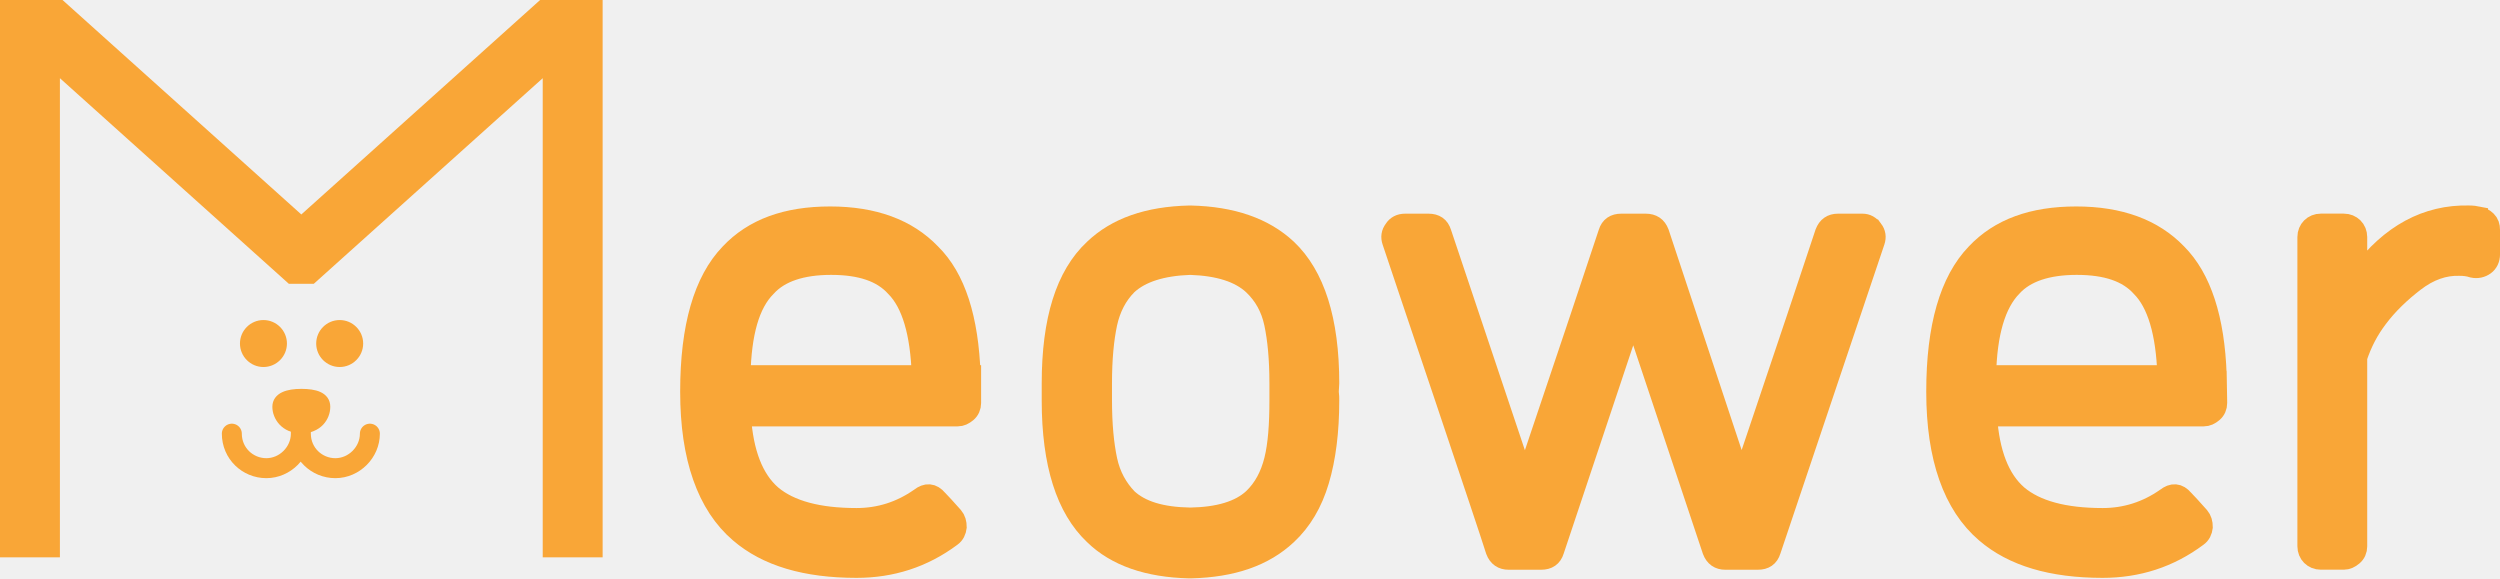
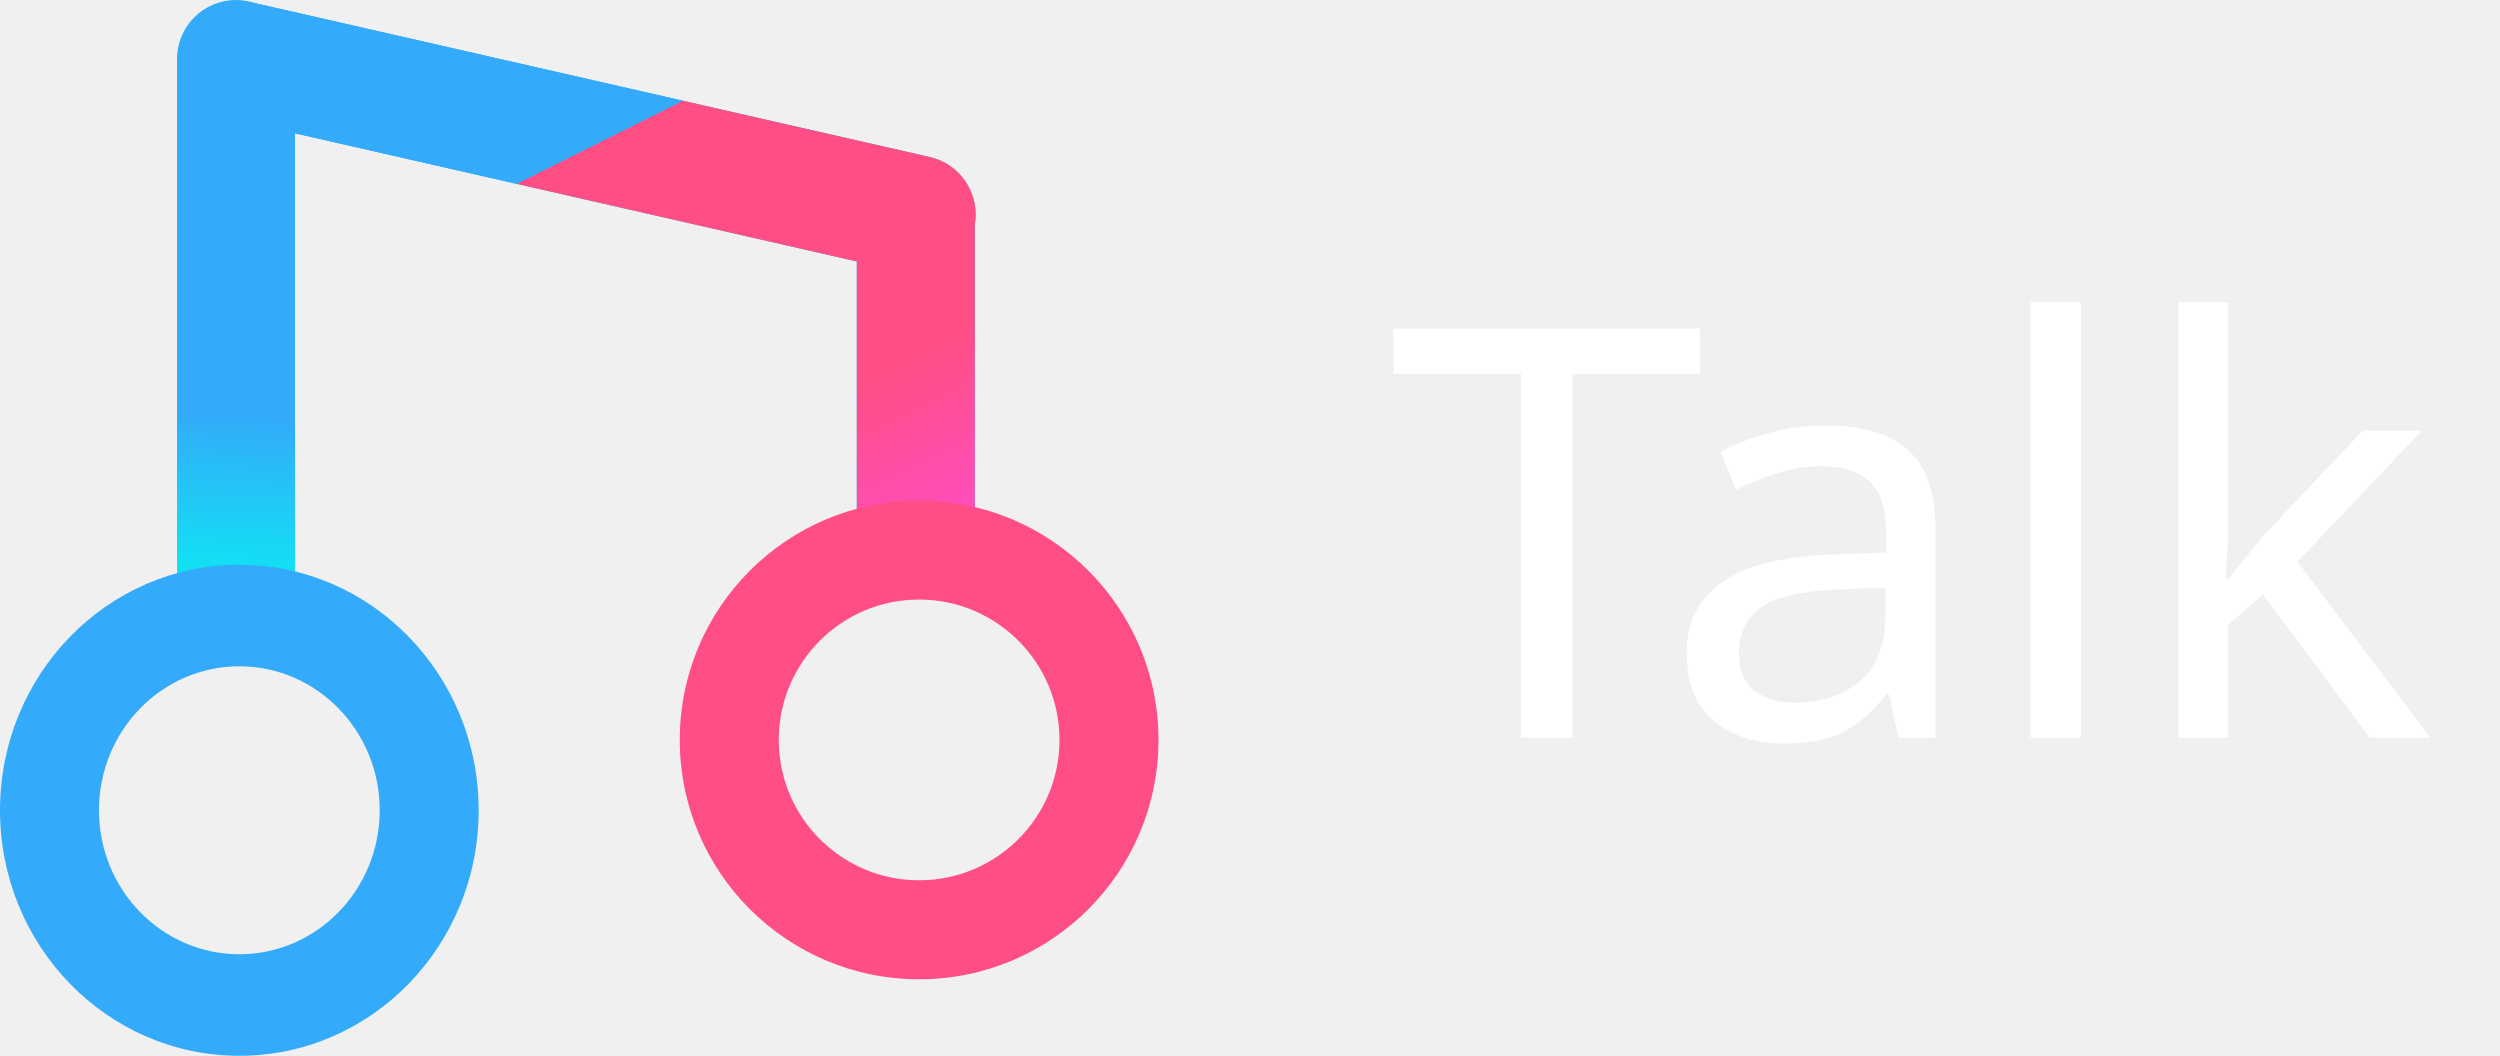
- <svg xmlns="http://www.w3.org/2000/svg" version="1.1" width="125.173" height="28.958" viewBox="0,0,125.173,28.958">
-   <g transform="translate(-256.9133,-165.0208)">
-     <g data-paper-data="{&quot;isPaintingLayer&quot;:true}" fill-rule="nonzero" stroke="#f9a637" stroke-linejoin="miter" stroke-miterlimit="10" stroke-dasharray="" stroke-dashoffset="0" style="mix-blend-mode: normal">
-       <path d="M270.8,185.389c0,-0.48 0.528,-0.648 1.2,-0.648c0.672,0 1.2,0.144 1.2,0.648c0,0.504 -0.384,1.08 -1.2,1.08c-0.816,0 -1.2,-0.6 -1.2,-1.08z" fill="#f9a637" stroke-width="0.5" stroke-linecap="butt" />
-       <path d="M275.433,186.734c0,0.936 -0.792,1.728 -1.728,1.728c-0.936,0 -1.728,-0.744 -1.728,-1.728c0,-0.072 0,-0.072 0,-0.072c0,-0.072 0,-0.096 0,-0.096c0,0 0,0.024 0,0.096c0,0 0,0 0,0.072c0,0.936 -0.792,1.728 -1.728,1.728c-0.936,0 -1.728,-0.744 -1.728,-1.728" fill="none" stroke-width="1" stroke-linecap="round" />
-       <path d="M268.928,182.221c0,-0.648 0.528,-1.176 1.176,-1.176c0.648,0 1.176,0.528 1.176,1.176c0,0.648 -0.528,1.176 -1.176,1.176c-0.648,0 -1.176,-0.528 -1.176,-1.176z" fill="#f9a637" stroke-width="0" stroke-linecap="butt" />
-       <path d="M272.745,182.221c0,-0.648 0.528,-1.176 1.176,-1.176c0.648,0 1.176,0.528 1.176,1.176c0,0.648 -0.528,1.176 -1.176,1.176c-0.648,0 -1.176,-0.528 -1.176,-1.176z" fill="#f9a637" stroke-width="0" stroke-linecap="butt" />
-       <path d="M258.413,191.967v0.96v-26.406h1.056l12.483,11.211h0.096l12.483,-11.211h1.056v26.406v-0.96" fill="none" stroke-width="3" stroke-linecap="round" />
-       <g fill="#f9a637" stroke-width="1" stroke-linecap="butt">
-         <path d="M305.513,183.805h0.024v1.392c0,0.192 -0.072,0.36 -0.216,0.48c-0.144,0.12 -0.288,0.192 -0.456,0.192h-10.851c0.12,1.824 0.624,3.145 1.536,3.937c0.912,0.768 2.329,1.152 4.249,1.152c1.152,0 2.209,-0.336 3.169,-1.008c0.336,-0.264 0.624,-0.24 0.888,0.072c0.144,0.144 0.408,0.432 0.792,0.864c0.12,0.144 0.168,0.312 0.168,0.528c-0.024,0.192 -0.096,0.36 -0.264,0.48c-1.416,1.056 -3.001,1.56 -4.753,1.56c-2.545,0 -4.489,-0.576 -5.857,-1.752c-1.632,-1.392 -2.473,-3.769 -2.473,-7.058v-0.024c0,-3.241 0.672,-5.545 1.992,-6.914c1.176,-1.248 2.833,-1.848 5.017,-1.848c2.185,0 3.865,0.624 5.041,1.848c1.248,1.224 1.896,3.265 1.992,6.097zM293.99,183.805h9.074c-0.072,-2.112 -0.504,-3.601 -1.32,-4.417c-0.672,-0.744 -1.728,-1.104 -3.217,-1.104c-1.464,0 -2.569,0.36 -3.241,1.104c-0.84,0.84 -1.248,2.305 -1.296,4.417z" />
-         <path d="M323.469,184.213c0,0.12 -0.024,0.264 -0.024,0.432c0.024,0.168 0.024,0.312 0.024,0.432c0,1.536 -0.168,2.881 -0.504,4.009c-0.336,1.128 -0.864,2.016 -1.608,2.713c-1.152,1.08 -2.737,1.632 -4.825,1.68h-0.072c-2.064,-0.048 -3.673,-0.6 -4.777,-1.68c-1.392,-1.32 -2.112,-3.553 -2.112,-6.722c0,-0.12 0,-0.264 0,-0.432c0,-0.168 0,-0.312 0,-0.432c0,-3.169 0.696,-5.401 2.112,-6.722c1.128,-1.08 2.713,-1.632 4.777,-1.68h0.072c2.064,0.048 3.673,0.6 4.825,1.68c1.392,1.32 2.112,3.553 2.112,6.722zM320.972,185.053c0,-0.144 0,-0.264 0,-0.384v-0.072c0,-0.168 0,-0.288 0,-0.384c0,-1.224 -0.096,-2.209 -0.264,-3.001c-0.168,-0.792 -0.528,-1.416 -1.056,-1.92c-0.672,-0.624 -1.704,-0.96 -3.145,-1.008c-1.416,0.048 -2.473,0.384 -3.145,1.008c-0.504,0.504 -0.84,1.152 -1.008,1.92c-0.168,0.792 -0.264,1.776 -0.264,3.001c0,0.12 0,0.24 0,0.384v0.072c0,0.144 0,0.264 0,0.384c0,1.224 0.096,2.209 0.264,3.001c0.168,0.792 0.528,1.416 1.008,1.92c0.672,0.624 1.704,0.936 3.145,0.96c1.416,-0.024 2.473,-0.336 3.145,-0.96c0.528,-0.504 0.864,-1.152 1.056,-1.92c0.192,-0.768 0.264,-1.776 0.264,-3.001z" />
-         <path d="M350.691,176.507c0.144,0.192 0.168,0.384 0.096,0.6c-1.104,3.265 -2.833,8.426 -5.209,15.484c-0.096,0.312 -0.312,0.456 -0.648,0.456h-1.632c-0.312,0 -0.528,-0.144 -0.648,-0.456l-3.961,-11.859l-3.961,11.859c-0.096,0.312 -0.312,0.456 -0.648,0.456h-1.632c-0.312,0 -0.528,-0.144 -0.648,-0.456c-0.264,-0.84 -1.128,-3.409 -2.569,-7.706c-1.44,-4.297 -2.329,-6.89 -2.617,-7.778c-0.072,-0.216 -0.048,-0.408 0.096,-0.6c0.12,-0.192 0.312,-0.288 0.552,-0.288h1.176c0.336,0 0.552,0.144 0.648,0.456l4.177,12.459c2.281,-6.77 3.673,-10.923 4.177,-12.459c0.096,-0.312 0.312,-0.456 0.648,-0.456h1.224c0.336,0 0.552,0.144 0.672,0.456l4.129,12.459c2.281,-6.77 3.673,-10.923 4.177,-12.459c0.12,-0.312 0.336,-0.456 0.648,-0.456h1.224c0.216,0 0.384,0.096 0.528,0.288z" />
-         <path d="M367.903,183.805v0l0.024,1.392c0,0.192 -0.072,0.36 -0.216,0.48c-0.144,0.12 -0.288,0.192 -0.456,0.192h-10.851c0.12,1.824 0.624,3.145 1.536,3.937c0.912,0.768 2.329,1.152 4.249,1.152c1.152,0 2.209,-0.336 3.169,-1.008c0.336,-0.264 0.624,-0.24 0.888,0.072c0.144,0.144 0.408,0.432 0.792,0.864c0.12,0.144 0.168,0.312 0.168,0.528c-0.024,0.192 -0.096,0.36 -0.264,0.48c-1.416,1.056 -3.001,1.56 -4.753,1.56c-2.545,0 -4.489,-0.576 -5.857,-1.752c-1.632,-1.392 -2.473,-3.769 -2.473,-7.058v-0.024c0,-3.241 0.672,-5.545 1.992,-6.914c1.176,-1.248 2.833,-1.848 5.017,-1.848c2.185,0 3.865,0.624 5.041,1.848c1.224,1.224 1.896,3.265 1.992,6.097zM356.357,183.805h9.074c-0.072,-2.112 -0.504,-3.601 -1.32,-4.417c-0.672,-0.744 -1.728,-1.104 -3.217,-1.104c-1.464,0 -2.569,0.36 -3.241,1.104c-0.816,0.84 -1.248,2.305 -1.296,4.417z" />
-         <path d="M380.987,175.859c0.168,0.024 0.312,0.096 0.432,0.216c0.12,0.12 0.168,0.264 0.168,0.456v1.224c0,0.24 -0.096,0.432 -0.264,0.552c-0.168,0.12 -0.384,0.168 -0.6,0.12c-0.216,-0.072 -0.432,-0.096 -0.672,-0.096c-0.768,-0.024 -1.512,0.24 -2.233,0.792c-0.72,0.552 -1.344,1.152 -1.848,1.824c-0.456,0.6 -0.792,1.248 -1.032,1.968v9.458c0,0.192 -0.072,0.36 -0.216,0.48c-0.144,0.12 -0.288,0.192 -0.456,0.192h-1.152c-0.192,0 -0.36,-0.072 -0.48,-0.192c-0.12,-0.12 -0.192,-0.288 -0.192,-0.48v-15.484c0,-0.192 0.072,-0.36 0.192,-0.48c0.12,-0.12 0.288,-0.192 0.48,-0.192h1.152c0.192,0 0.36,0.072 0.48,0.192c0.12,0.12 0.192,0.288 0.192,0.48v2.137c0.072,-0.144 0.12,-0.24 0.168,-0.288c1.488,-1.992 3.313,-2.977 5.425,-2.929c0.192,0 0.336,0.024 0.456,0.048z" />
-       </g>
+ <svg xmlns="http://www.w3.org/2000/svg" version="1.1" width="87.275" height="36.857" viewBox="0,0,87.275,36.857">
+   <defs>
+     <linearGradient x1="287.005" y1="172.407" x2="286.204" y2="186.448" gradientUnits="userSpaceOnUse" id="color-1">
+       <stop offset="0.263" stop-color="#33aafa" />
+       <stop offset="0.868" stop-color="#00fff0" />
+     </linearGradient>
+     <linearGradient x1="300.092" y1="165.425" x2="309.974" y2="185.189" gradientUnits="userSpaceOnUse" id="color-2">
+       <stop offset="0" stop-color="#33aafa" />
+       <stop offset="0" stop-color="#fe4e85" />
+       <stop offset="0.526" stop-color="#fe4e85" />
+       <stop offset="1" stop-color="#fe4eec" />
+     </linearGradient>
+   </defs>
+   <g transform="translate(-276.8956,-161.5714)">
+     <g data-paper-data="{&quot;isPaintingLayer&quot;:true}" stroke="none" stroke-width="1" stroke-linecap="butt" stroke-linejoin="miter" stroke-miterlimit="10" stroke-dasharray="" stroke-dashoffset="0" style="mix-blend-mode: normal">
+       <path d="M283.075,163.632c0,-1.138 0.922,-2.06 2.06,-2.06c0.241,0 0.472,0.041 0.686,0.117c0.034,0.006 0.067,0.013 0.101,0.02l23.429,5.344c0.82,0.187 1.414,0.84 1.565,1.616h0.011v0.06c0.035,0.215 0.037,0.439 0,0.664v11.409h-4.121v-10.103l-19.611,-4.473v16.483c0,1.138 -0.922,2.06 -2.06,2.06c-1.138,0 -2.06,-0.922 -2.06,-2.06z" fill="url(#color-1)" fill-rule="evenodd" />
+       <path d="M285.923,161.709l23.429,5.344c0.82,0.187 1.414,0.84 1.565,1.616h0.011v0.06c0.035,0.215 0.037,0.439 0,0.664v11.409h-4.121v-10.103l-21.8,-4.972c-1.109,-0.253 -1.804,-1.357 -1.551,-2.467c0.253,-1.109 1.358,-1.804 2.467,-1.551z" fill="url(#color-2)" fill-rule="evenodd" />
+       <path d="M317.338,187.402c0,4.615 -3.741,8.356 -8.356,8.356c-4.615,0 -8.356,-3.741 -8.356,-8.356c0,-4.615 3.741,-8.356 8.356,-8.356c4.615,0 8.356,3.741 8.356,8.356zM304.082,187.402c0,2.706 2.194,4.9 4.9,4.9c2.706,0 4.9,-2.194 4.9,-4.9c0,-2.706 -2.194,-4.9 -4.9,-4.9c-2.706,0 -4.9,2.194 -4.9,4.9z" fill="#fe4e85" fill-rule="nonzero" />
+       <path d="M293.606,189.858c0,4.733 -3.741,8.571 -8.355,8.571c-4.614,0 -8.355,-3.837 -8.355,-8.571c0,-4.733 3.741,-8.571 8.355,-8.571c4.614,0 8.355,3.837 8.355,8.571zM280.351,189.858c0,2.776 2.194,5.026 4.9,5.026c2.706,0 4.9,-2.25 4.9,-5.026c0,-2.776 -2.194,-5.026 -4.9,-5.026c-2.706,0 -4.9,2.25 -4.9,5.026z" fill="#33aafa" fill-rule="nonzero" />
+       <text transform="translate(325.3377,187.324) scale(0.5,0.5)" font-size="40" xml:space="preserve" fill="#ffffff" fill-rule="nonzero" stroke="none" stroke-width="1" stroke-linecap="butt" stroke-linejoin="miter" stroke-miterlimit="10" stroke-dasharray="" stroke-dashoffset="0" font-family="Sans Serif" font-weight="normal" text-anchor="start" style="mix-blend-mode: normal">
+         <tspan x="0" dy="0">Talk</tspan>
+       </text>
    </g>
  </g>
</svg>
